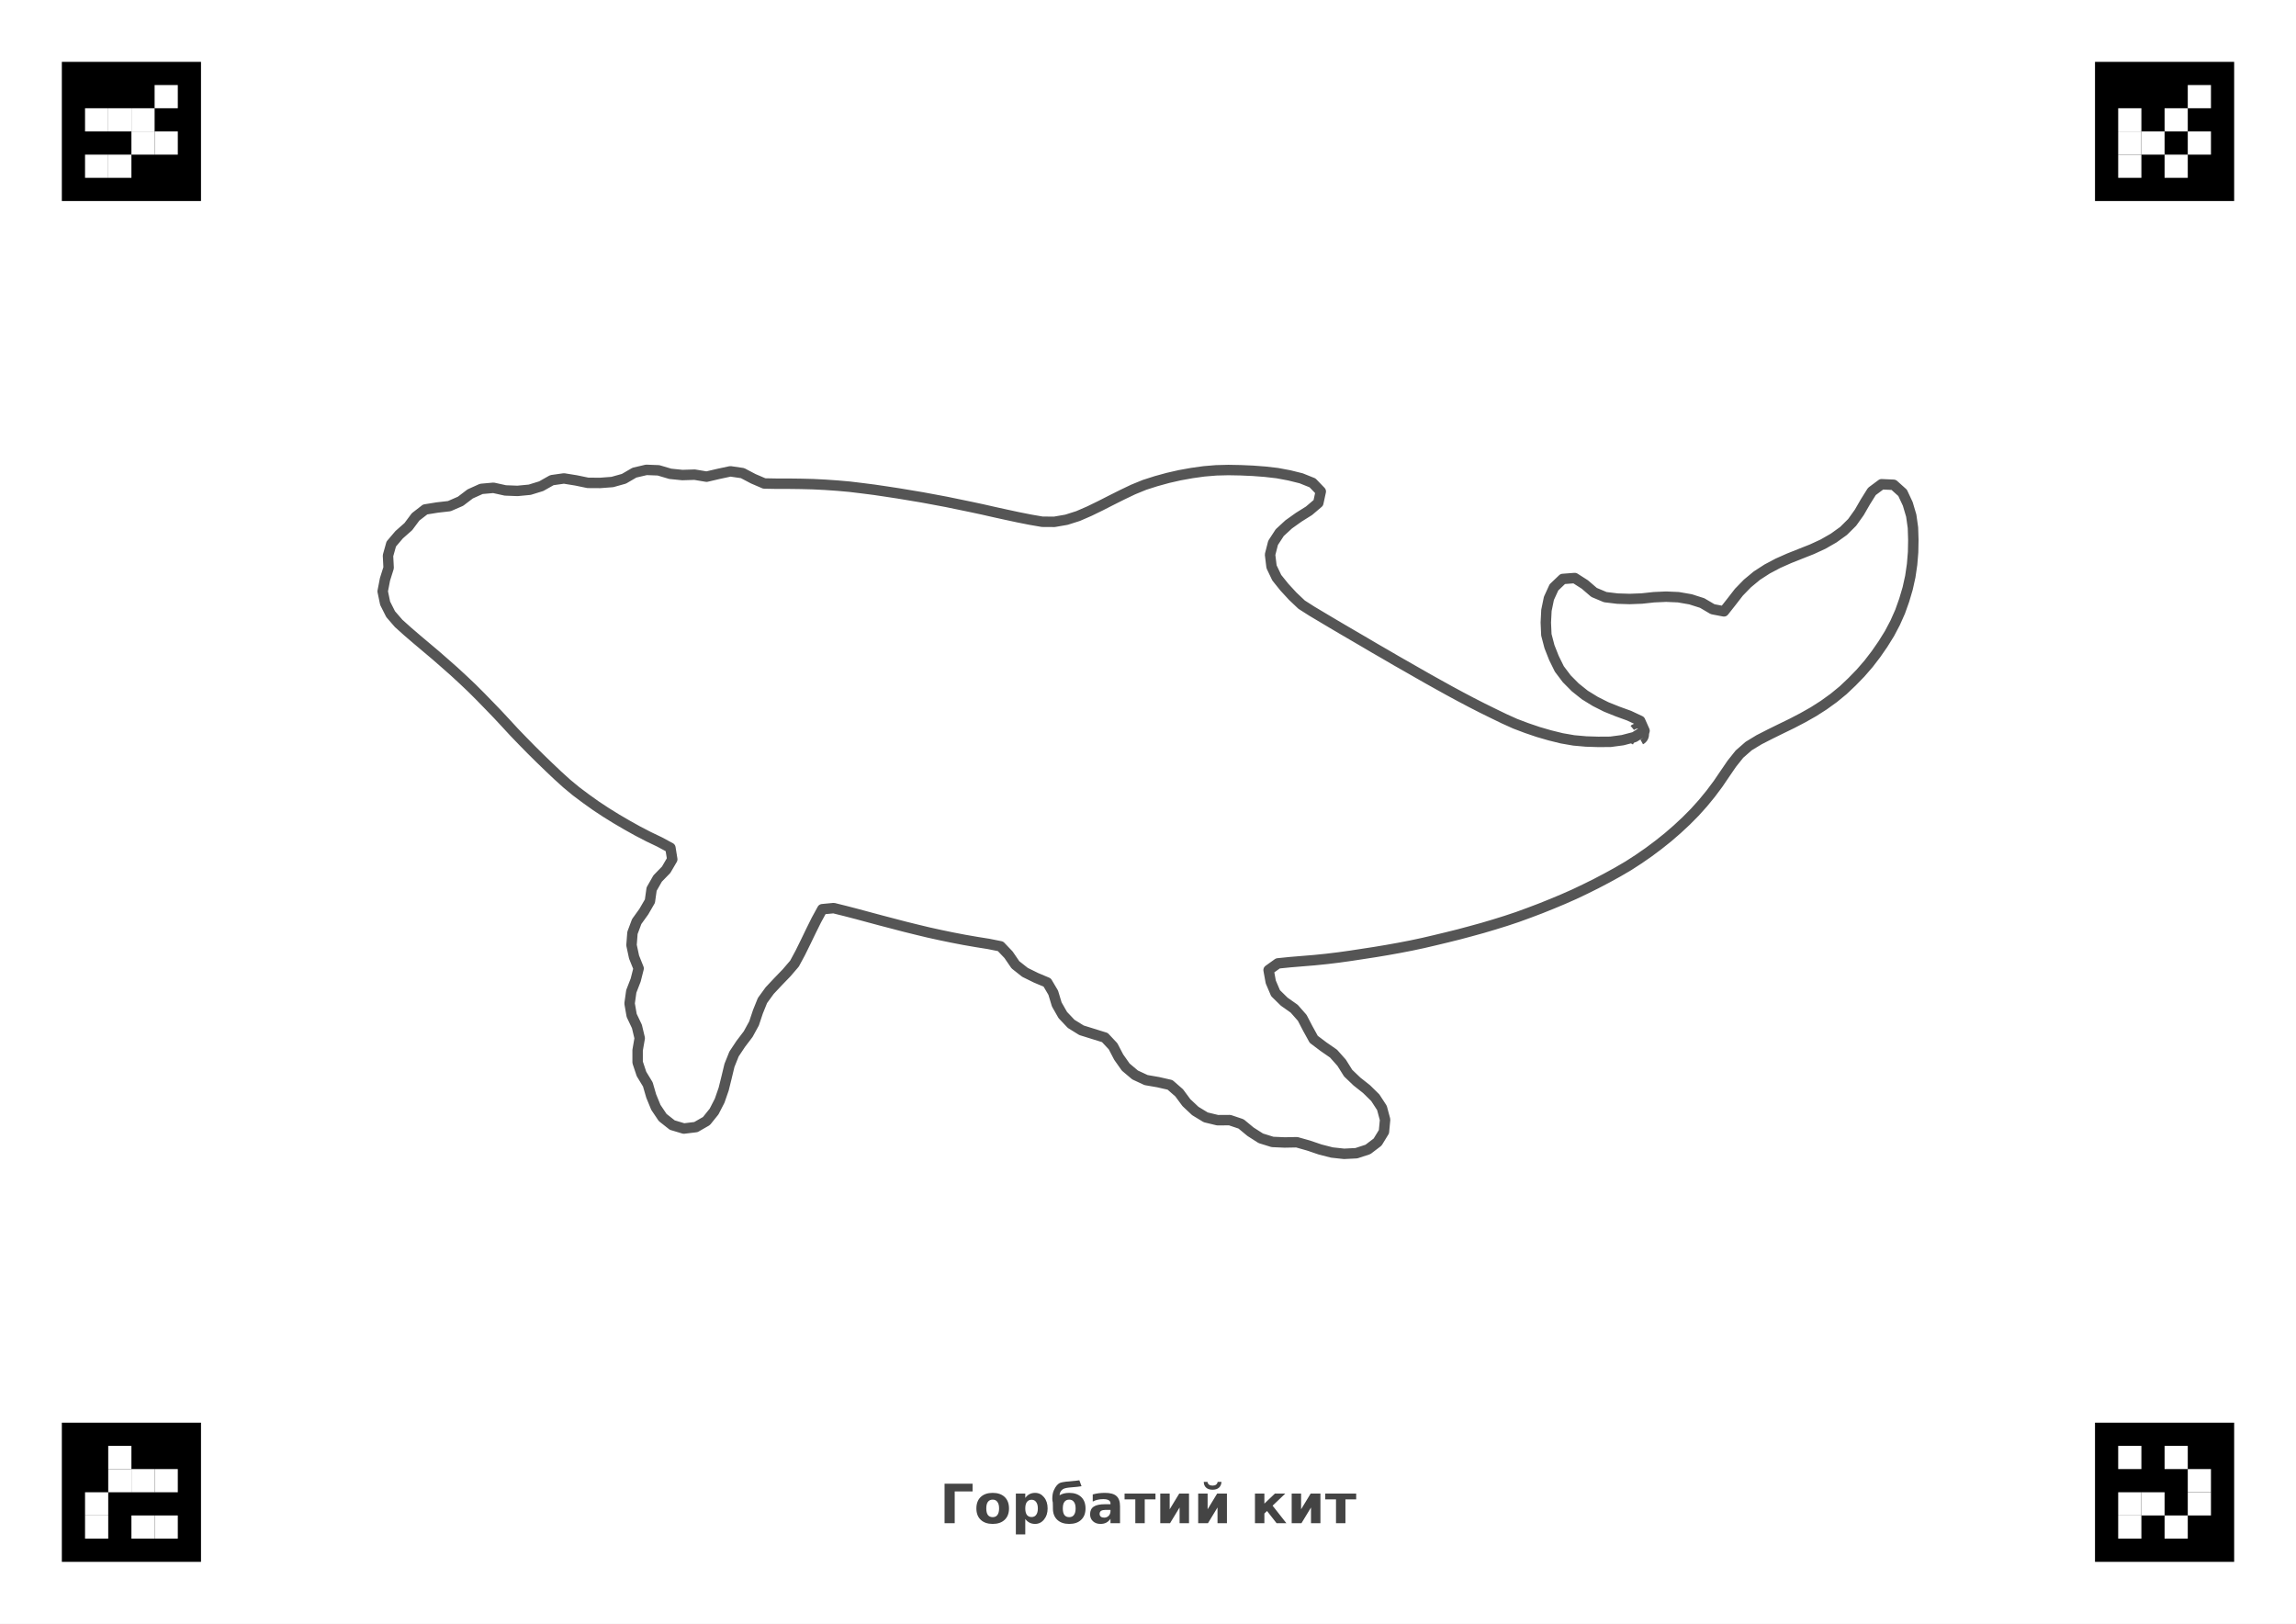
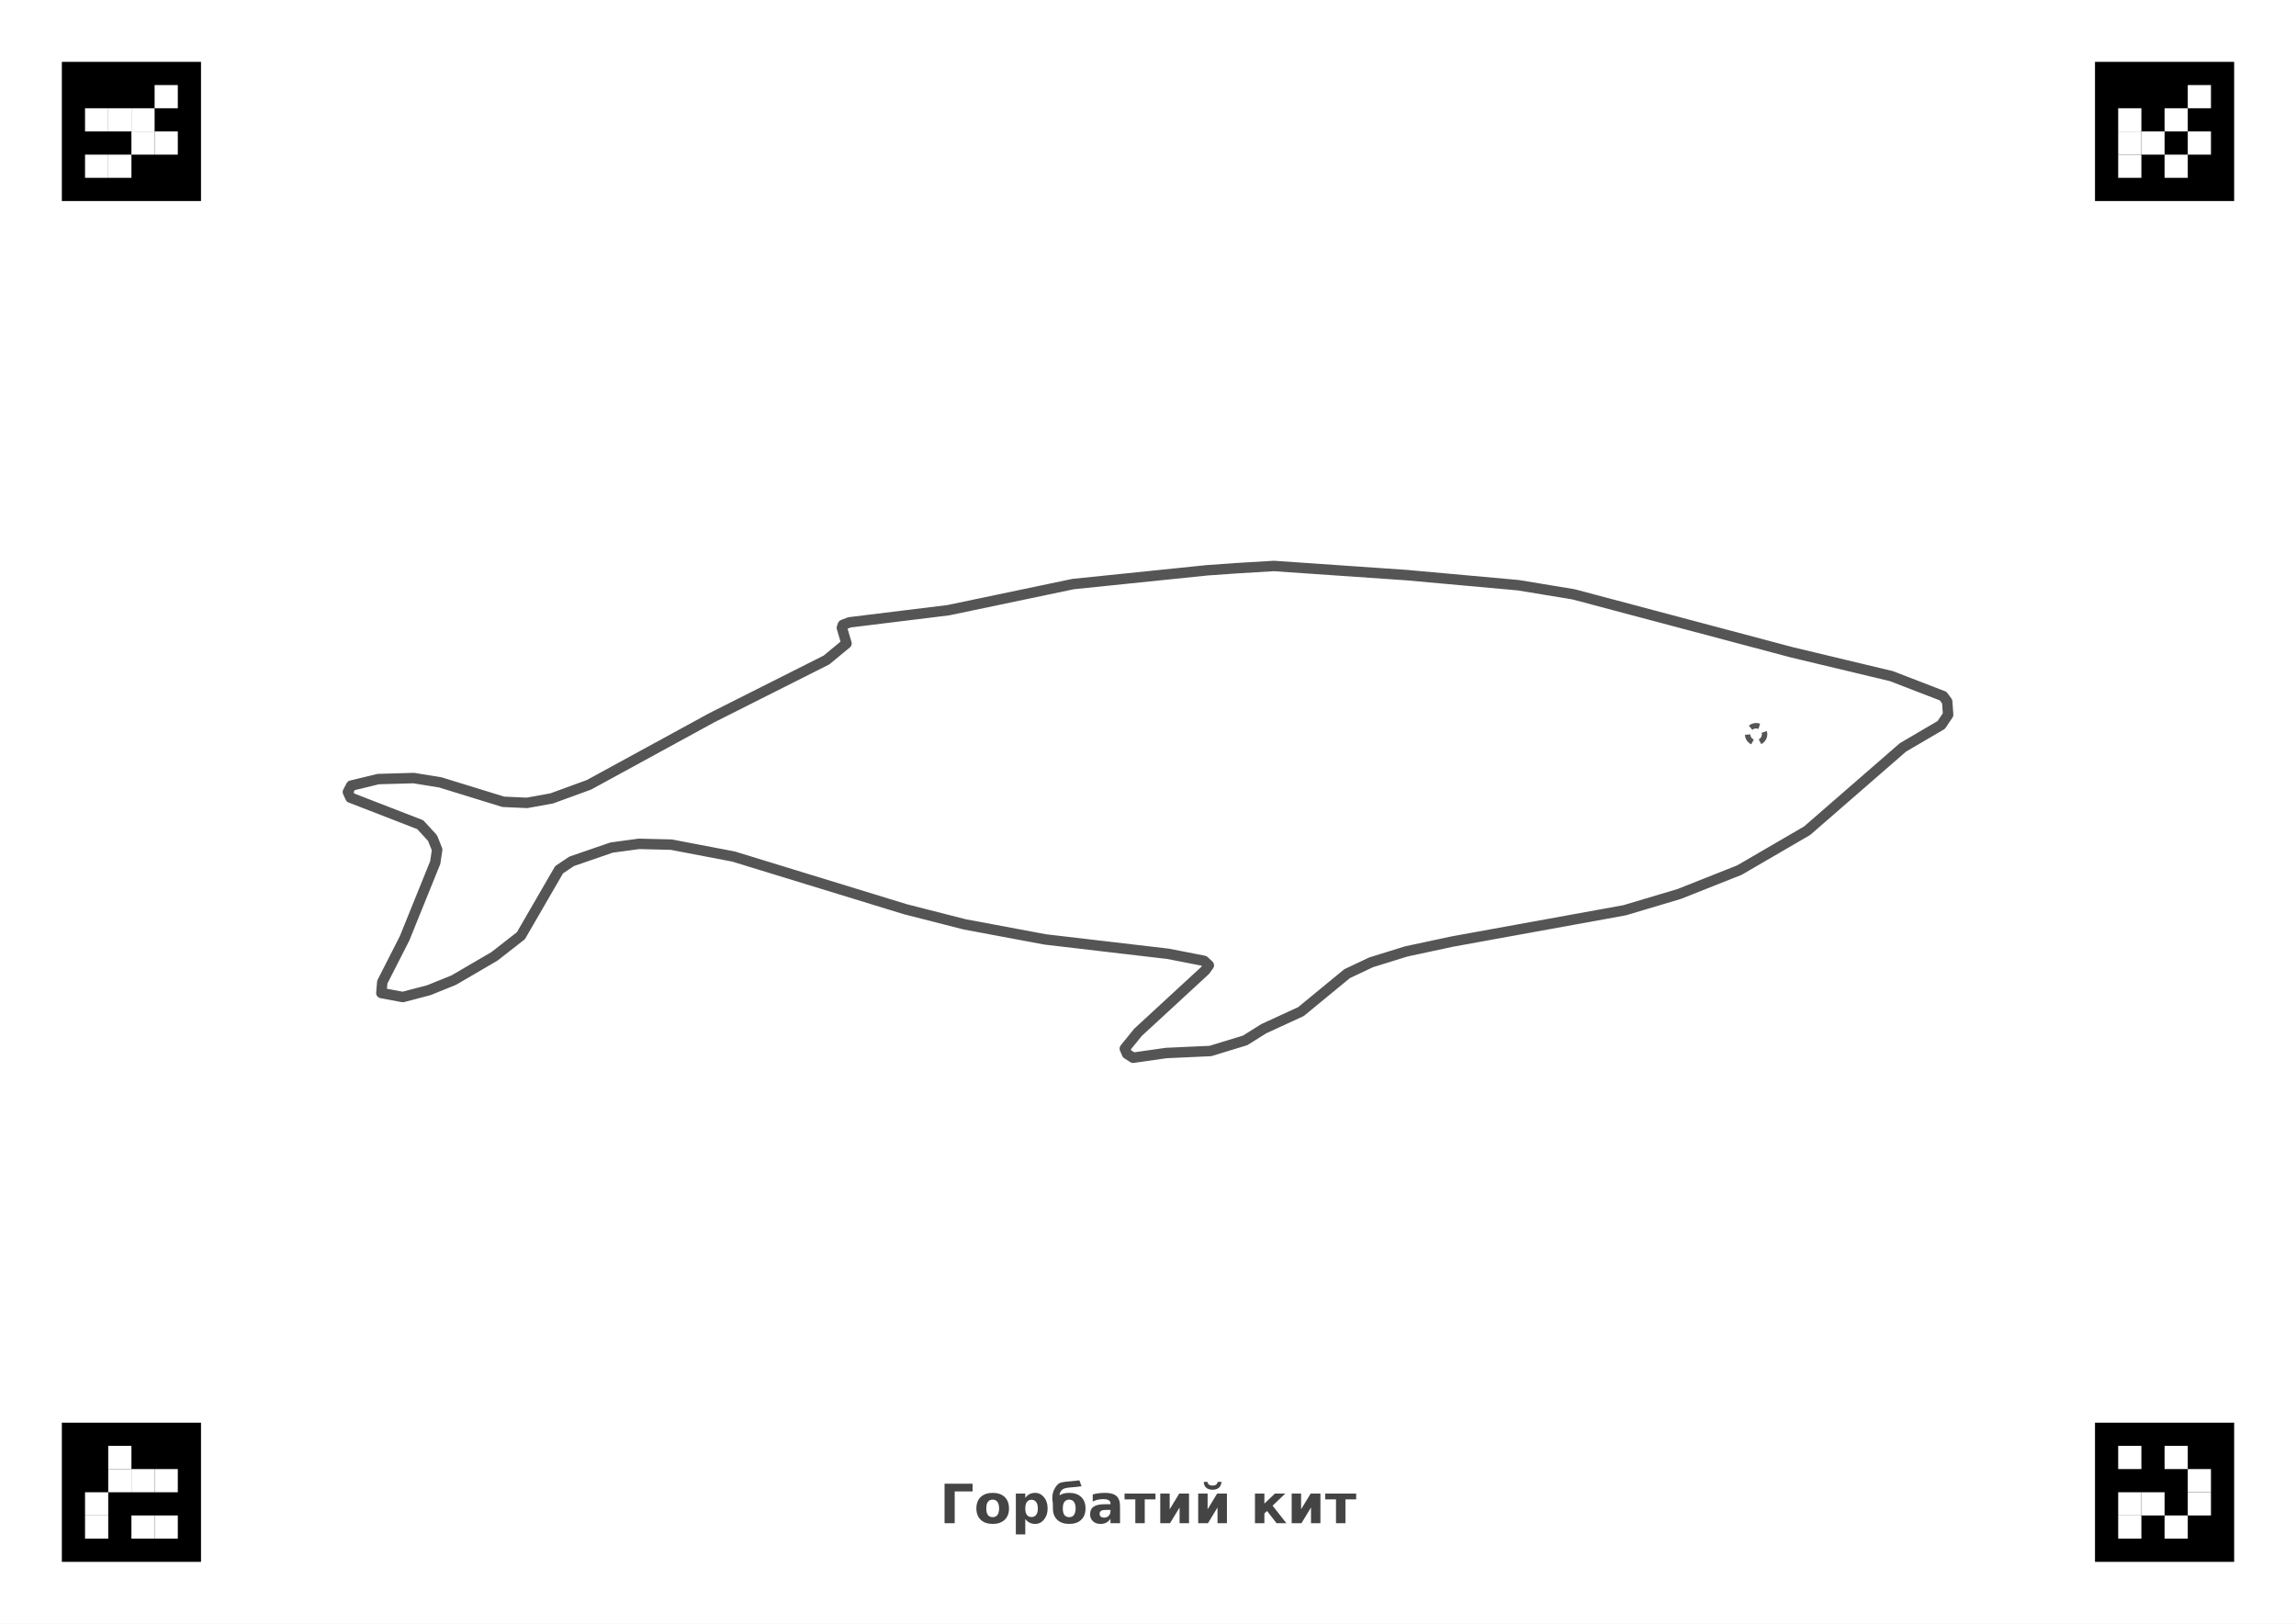
<svg xmlns="http://www.w3.org/2000/svg" width="297mm" height="210mm" viewBox="0 0 297 210">
  <rect width="297" height="210" fill="#fff" />
  <rect x="8" y="8" width="18" height="18" fill="#000" />
  <rect x="20.00" y="11.00" width="3" height="3" fill="#fff" />
  <rect x="11.00" y="14.00" width="3" height="3" fill="#fff" />
  <rect x="14.00" y="14.00" width="3" height="3" fill="#fff" />
  <rect x="17.00" y="14.00" width="3" height="3" fill="#fff" />
  <rect x="17.00" y="17.00" width="3" height="3" fill="#fff" />
  <rect x="20.00" y="17.00" width="3" height="3" fill="#fff" />
  <rect x="11.00" y="20.00" width="3" height="3" fill="#fff" />
  <rect x="14.00" y="20.00" width="3" height="3" fill="#fff" />
  <rect x="271" y="8" width="18" height="18" fill="#000" />
  <rect x="283.00" y="11.00" width="3" height="3" fill="#fff" />
  <rect x="274.00" y="14.00" width="3" height="3" fill="#fff" />
  <rect x="280.00" y="14.00" width="3" height="3" fill="#fff" />
  <rect x="274.00" y="17.00" width="3" height="3" fill="#fff" />
  <rect x="277.00" y="17.00" width="3" height="3" fill="#fff" />
  <rect x="283.00" y="17.00" width="3" height="3" fill="#fff" />
  <rect x="274.00" y="20.00" width="3" height="3" fill="#fff" />
  <rect x="280.00" y="20.00" width="3" height="3" fill="#fff" />
  <rect x="8" y="184" width="18" height="18" fill="#000" />
  <rect x="14.00" y="187.00" width="3" height="3" fill="#fff" />
  <rect x="14.00" y="190.00" width="3" height="3" fill="#fff" />
  <rect x="17.00" y="190.00" width="3" height="3" fill="#fff" />
  <rect x="20.00" y="190.00" width="3" height="3" fill="#fff" />
  <rect x="11.00" y="193.00" width="3" height="3" fill="#fff" />
  <rect x="11.00" y="196.00" width="3" height="3" fill="#fff" />
  <rect x="17.00" y="196.00" width="3" height="3" fill="#fff" />
  <rect x="20.00" y="196.00" width="3" height="3" fill="#fff" />
  <rect x="271" y="184" width="18" height="18" fill="#000" />
  <rect x="274.00" y="187.00" width="3" height="3" fill="#fff" />
  <rect x="280.00" y="187.00" width="3" height="3" fill="#fff" />
  <rect x="283.00" y="190.00" width="3" height="3" fill="#fff" />
  <rect x="274.00" y="193.00" width="3" height="3" fill="#fff" />
  <rect x="277.00" y="193.00" width="3" height="3" fill="#fff" />
  <rect x="283.00" y="193.00" width="3" height="3" fill="#fff" />
  <rect x="274.00" y="196.00" width="3" height="3" fill="#fff" />
  <rect x="280.00" y="196.00" width="3" height="3" fill="#fff" />
-   <path d="M49.82 78.02 L50.53 79.43 L51.56 80.62 L52.74 81.68 L53.94 82.71 L55.15 83.73 L56.36 84.75 L57.55 85.79 L58.74 86.84 L59.90 87.91 L61.05 89.00 L62.17 90.12 L63.27 91.25 L64.37 92.39 L65.45 93.55 L66.52 94.71 L67.62 95.85 L68.73 96.98 L69.85 98.09 L70.99 99.19 L72.14 100.28 L73.31 101.34 L74.53 102.35 L75.80 103.30 L77.09 104.22 L78.41 105.09 L79.75 105.92 L81.12 106.72 L82.50 107.49 L83.91 108.22 L85.33 108.90 L86.72 109.65 L86.96 111.14 L86.17 112.49 L85.07 113.62 L84.29 114.99 L84.07 116.55 L83.28 117.91 L82.36 119.19 L81.81 120.66 L81.69 122.24 L82.02 123.78 L82.61 125.25 L82.23 126.75 L81.66 128.22 L81.44 129.78 L81.71 131.33 L82.39 132.76 L82.75 134.27 L82.48 135.83 L82.48 137.40 L82.98 138.90 L83.80 140.25 L84.24 141.76 L84.84 143.22 L85.72 144.53 L86.96 145.51 L88.46 145.96 L90.02 145.77 L91.38 144.99 L92.37 143.76 L93.09 142.36 L93.61 140.86 L93.99 139.33 L94.36 137.79 L94.95 136.32 L95.82 135.01 L96.78 133.75 L97.54 132.36 L98.04 130.86 L98.63 129.40 L99.56 128.12 L100.64 126.97 L101.74 125.83 L102.77 124.63 L103.52 123.24 L104.22 121.82 L104.91 120.39 L105.61 118.98 L106.37 117.59 L107.84 117.45 L109.37 117.83 L110.91 118.23 L112.43 118.64 L113.96 119.05 L115.49 119.45 L117.02 119.85 L118.56 120.23 L120.10 120.60 L121.64 120.94 L123.19 121.26 L124.75 121.56 L126.31 121.83 L127.87 122.08 L129.42 122.39 L130.46 123.48 L131.35 124.78 L132.59 125.76 L134.01 126.46 L135.46 127.07 L136.24 128.39 L136.70 129.91 L137.48 131.28 L138.56 132.42 L139.90 133.25 L141.41 133.72 L142.92 134.19 L143.98 135.32 L144.71 136.72 L145.62 138.01 L146.83 139.03 L148.25 139.69 L149.81 139.96 L151.35 140.31 L152.53 141.34 L153.47 142.61 L154.62 143.69 L155.97 144.51 L157.50 144.88 L159.08 144.87 L160.54 145.36 L161.76 146.37 L163.09 147.22 L164.60 147.69 L166.17 147.76 L167.75 147.73 L169.27 148.16 L170.77 148.67 L172.30 149.06 L173.87 149.23 L175.45 149.15 L176.95 148.66 L178.20 147.71 L179.02 146.37 L179.17 144.81 L178.76 143.29 L177.90 141.97 L176.77 140.86 L175.53 139.88 L174.39 138.79 L173.55 137.45 L172.50 136.27 L171.20 135.37 L169.94 134.42 L169.18 133.04 L168.45 131.64 L167.41 130.46 L166.12 129.55 L165.00 128.45 L164.38 127.00 L164.10 125.46 L165.30 124.60 L166.88 124.44 L168.45 124.31 L170.03 124.18 L171.60 124.02 L173.17 123.83 L174.74 123.61 L176.31 123.37 L177.87 123.13 L179.43 122.87 L180.99 122.59 L182.54 122.29 L184.09 121.96 L185.63 121.60 L187.17 121.23 L188.70 120.85 L190.23 120.44 L191.76 120.02 L193.28 119.57 L194.79 119.10 L196.29 118.60 L197.77 118.06 L199.25 117.50 L200.72 116.91 L202.18 116.30 L203.63 115.66 L205.06 114.98 L206.47 114.28 L207.88 113.54 L209.26 112.78 L210.63 111.98 L211.96 111.12 L213.26 110.22 L214.53 109.27 L215.76 108.29 L216.96 107.25 L218.12 106.17 L219.23 105.05 L220.29 103.87 L221.29 102.65 L222.24 101.38 L223.13 100.07 L224.02 98.77 L225.01 97.53 L226.20 96.49 L227.55 95.67 L228.96 94.95 L230.38 94.25 L231.80 93.56 L233.20 92.83 L234.58 92.05 L235.91 91.20 L237.20 90.27 L238.42 89.27 L239.57 88.18 L240.67 87.05 L241.71 85.85 L242.67 84.60 L243.57 83.30 L244.41 81.95 L245.15 80.55 L245.79 79.11 L246.32 77.62 L246.77 76.10 L247.11 74.56 L247.34 72.99 L247.47 71.41 L247.50 69.83 L247.45 68.25 L247.23 66.69 L246.78 65.17 L246.11 63.74 L244.95 62.70 L243.39 62.63 L242.14 63.56 L241.30 64.90 L240.51 66.27 L239.59 67.56 L238.47 68.67 L237.19 69.59 L235.81 70.38 L234.38 71.04 L232.91 71.62 L231.43 72.21 L229.99 72.85 L228.59 73.59 L227.26 74.45 L226.04 75.46 L224.94 76.59 L223.97 77.84 L223.00 79.07 L221.54 78.79 L220.18 77.99 L218.67 77.51 L217.11 77.24 L215.53 77.17 L213.95 77.24 L212.38 77.41 L210.80 77.47 L209.22 77.42 L207.65 77.23 L206.20 76.62 L205.00 75.59 L203.70 74.76 L202.15 74.88 L201.01 75.97 L200.36 77.39 L200.04 78.94 L199.96 80.52 L200.03 82.10 L200.43 83.63 L201.01 85.10 L201.71 86.52 L202.66 87.78 L203.77 88.90 L205.01 89.89 L206.36 90.72 L207.77 91.43 L209.24 92.02 L210.73 92.56 L212.16 93.23 L212.73 94.51 L211.42 95.33 L209.89 95.73 L208.32 95.94 L206.74 95.95 L205.16 95.90 L203.59 95.76 L202.03 95.49 L200.49 95.11 L198.97 94.67 L197.47 94.16 L195.99 93.60 L194.55 92.95 L193.13 92.26 L191.71 91.56 L190.30 90.84 L188.90 90.10 L187.51 89.35 L186.12 88.58 L184.74 87.81 L183.37 87.03 L181.99 86.24 L180.62 85.46 L179.25 84.66 L177.88 83.87 L176.52 83.07 L175.15 82.27 L173.78 81.47 L172.42 80.67 L171.06 79.86 L169.70 79.05 L168.37 78.20 L167.22 77.11 L166.15 75.95 L165.16 74.72 L164.48 73.30 L164.29 71.73 L164.68 70.21 L165.54 68.89 L166.70 67.82 L167.99 66.90 L169.33 66.06 L170.53 65.04 L170.85 63.56 L169.78 62.45 L168.31 61.86 L166.77 61.48 L165.22 61.19 L163.65 61.01 L162.07 60.89 L160.49 60.82 L158.90 60.79 L157.32 60.83 L155.75 60.96 L154.18 61.18 L152.62 61.46 L151.08 61.81 L149.55 62.23 L148.05 62.71 L146.58 63.31 L145.16 63.99 L143.74 64.70 L142.33 65.42 L140.91 66.11 L139.46 66.74 L137.95 67.22 L136.39 67.49 L134.82 67.48 L133.26 67.21 L131.70 66.90 L130.16 66.57 L128.61 66.23 L127.07 65.88 L125.52 65.55 L123.97 65.23 L122.42 64.91 L120.87 64.62 L119.31 64.33 L117.75 64.07 L116.19 63.81 L114.62 63.57 L113.06 63.34 L111.49 63.14 L109.92 62.95 L108.34 62.81 L106.76 62.70 L105.18 62.62 L103.60 62.58 L102.02 62.56 L100.44 62.56 L98.86 62.53 L97.44 61.92 L96.05 61.19 L94.48 60.96 L92.94 61.29 L91.40 61.65 L89.85 61.39 L88.27 61.44 L86.70 61.28 L85.18 60.83 L83.61 60.77 L82.07 61.13 L80.71 61.92 L79.21 62.34 L77.63 62.46 L76.05 62.45 L74.50 62.13 L72.95 61.88 L71.39 62.10 L70.01 62.88 L68.52 63.34 L66.94 63.49 L65.37 63.43 L63.83 63.09 L62.26 63.23 L60.82 63.88 L59.57 64.83 L58.12 65.46 L56.55 65.64 L55.00 65.89 L53.76 66.85 L52.82 68.11 L51.63 69.16 L50.61 70.36 L50.19 71.86 L50.27 73.44 L49.80 74.93 L49.50 76.48 Z" fill="#fff" stroke="#555" stroke-width="1.35" stroke-linejoin="round" stroke-linecap="round" />
-   <circle cx="211.86" cy="94.98" r="1.1" fill="none" stroke="#555" stroke-width="0.7" stroke-dasharray="1.2 1" />
+   <path d="M156.12 73.76 L138.81 75.54 L122.67 78.92 L109.89 80.49 L109.03 80.82 L108.90 81.20 L109.50 83.22 L106.91 85.36 L92.07 92.83 L76.19 101.50 L71.37 103.26 L68.16 103.84 L65.10 103.70 L56.96 101.19 L53.51 100.63 L48.93 100.76 L45.43 101.61 L45.00 102.43 L45.33 103.16 L54.36 106.66 L55.95 108.39 L56.55 109.89 L56.30 111.56 L52.33 121.37 L49.45 127.02 L49.33 128.43 L52.10 128.95 L55.49 128.06 L58.70 126.76 L63.96 123.69 L67.38 121.02 L72.32 112.49 L73.94 111.40 L79.11 109.62 L82.65 109.14 L86.83 109.24 L94.89 110.78 L117.10 117.59 L124.78 119.55 L135.21 121.50 L151.09 123.36 L155.75 124.27 L156.37 124.85 L155.89 125.51 L147.20 133.52 L145.50 135.62 L145.79 136.30 L146.57 136.80 L150.86 136.19 L156.57 135.93 L161.06 134.56 L163.47 133.05 L168.29 130.83 L174.25 125.93 L177.36 124.46 L181.91 123.05 L187.89 121.77 L210.14 117.73 L217.22 115.62 L225.01 112.53 L233.76 107.44 L246.16 96.66 L251.11 93.76 L252.00 92.44 L251.88 90.74 L251.36 90.03 L244.67 87.45 L231.76 84.36 L203.56 76.87 L196.42 75.69 L181.93 74.38 L164.79 73.20 L159.93 73.49 Z" fill="#fff" stroke="#555" stroke-width="1.35" stroke-linejoin="round" stroke-linecap="round" />
+   <circle cx="227.16" cy="94.96" r="1.1" fill="none" stroke="#555" stroke-width="0.7" stroke-dasharray="1.2 1" />
  <text x="148.5" y="197" text-anchor="middle" font-family="DejaVu Sans, Segoe UI, sans-serif" font-size="7" font-weight="600" fill="#444">Горбатий кит</text>
</svg>
